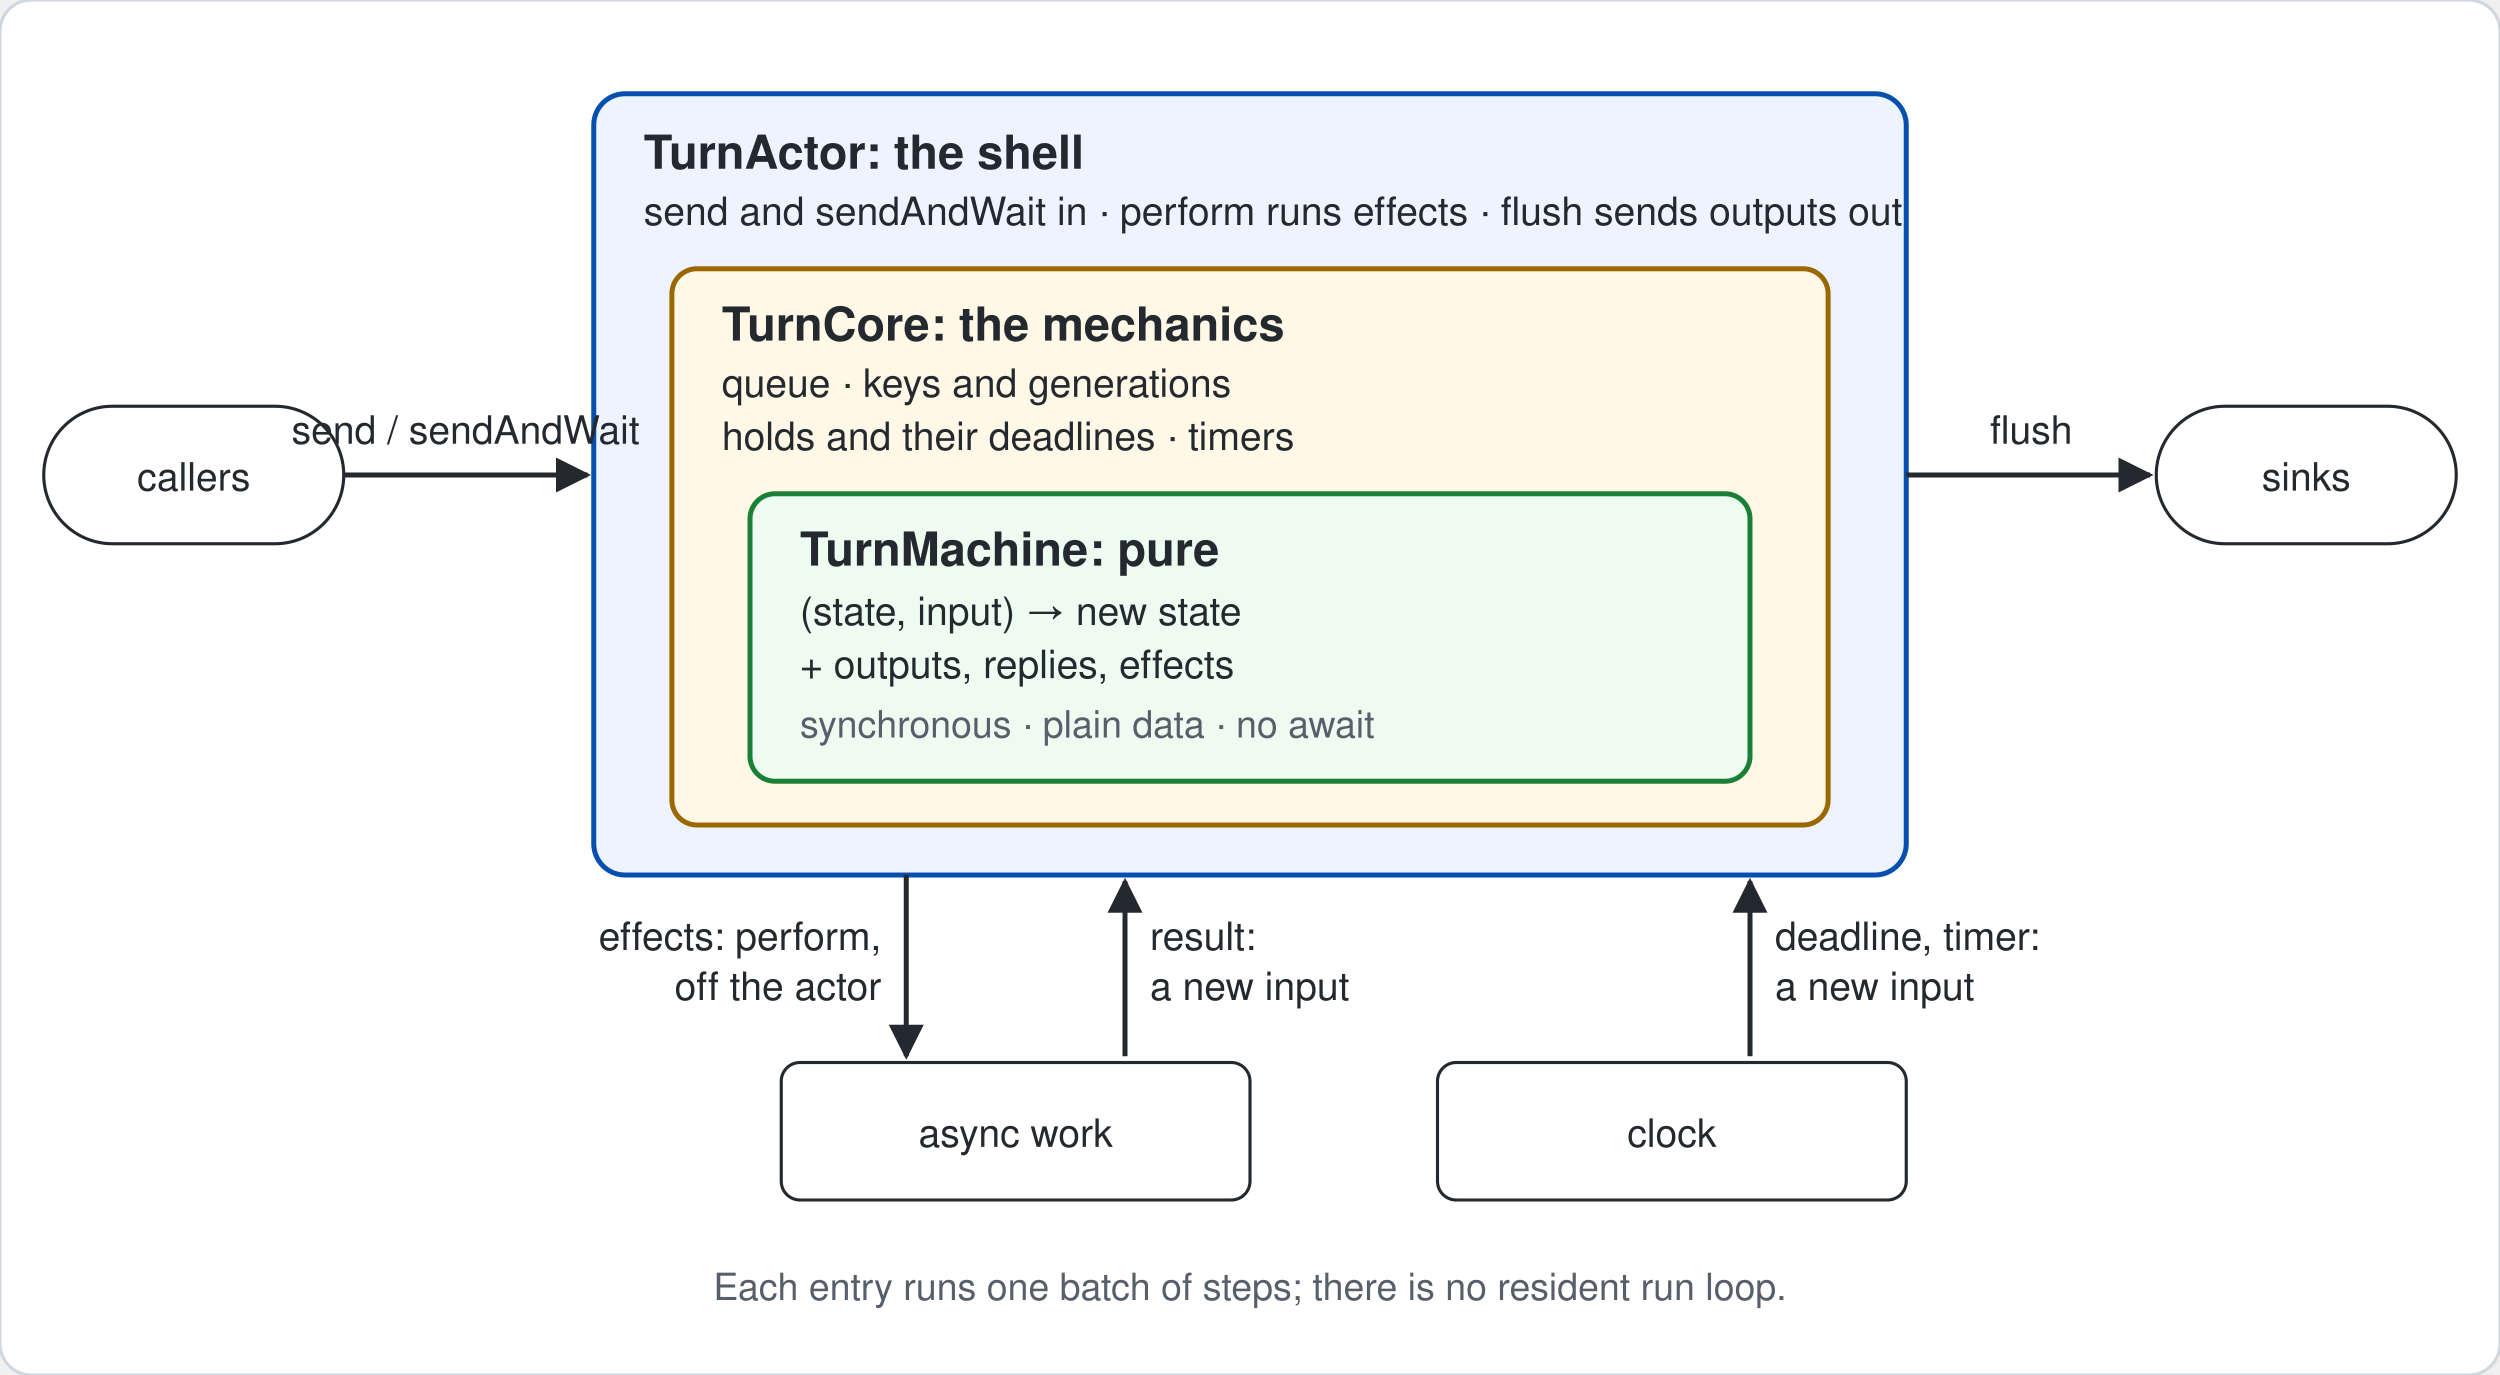
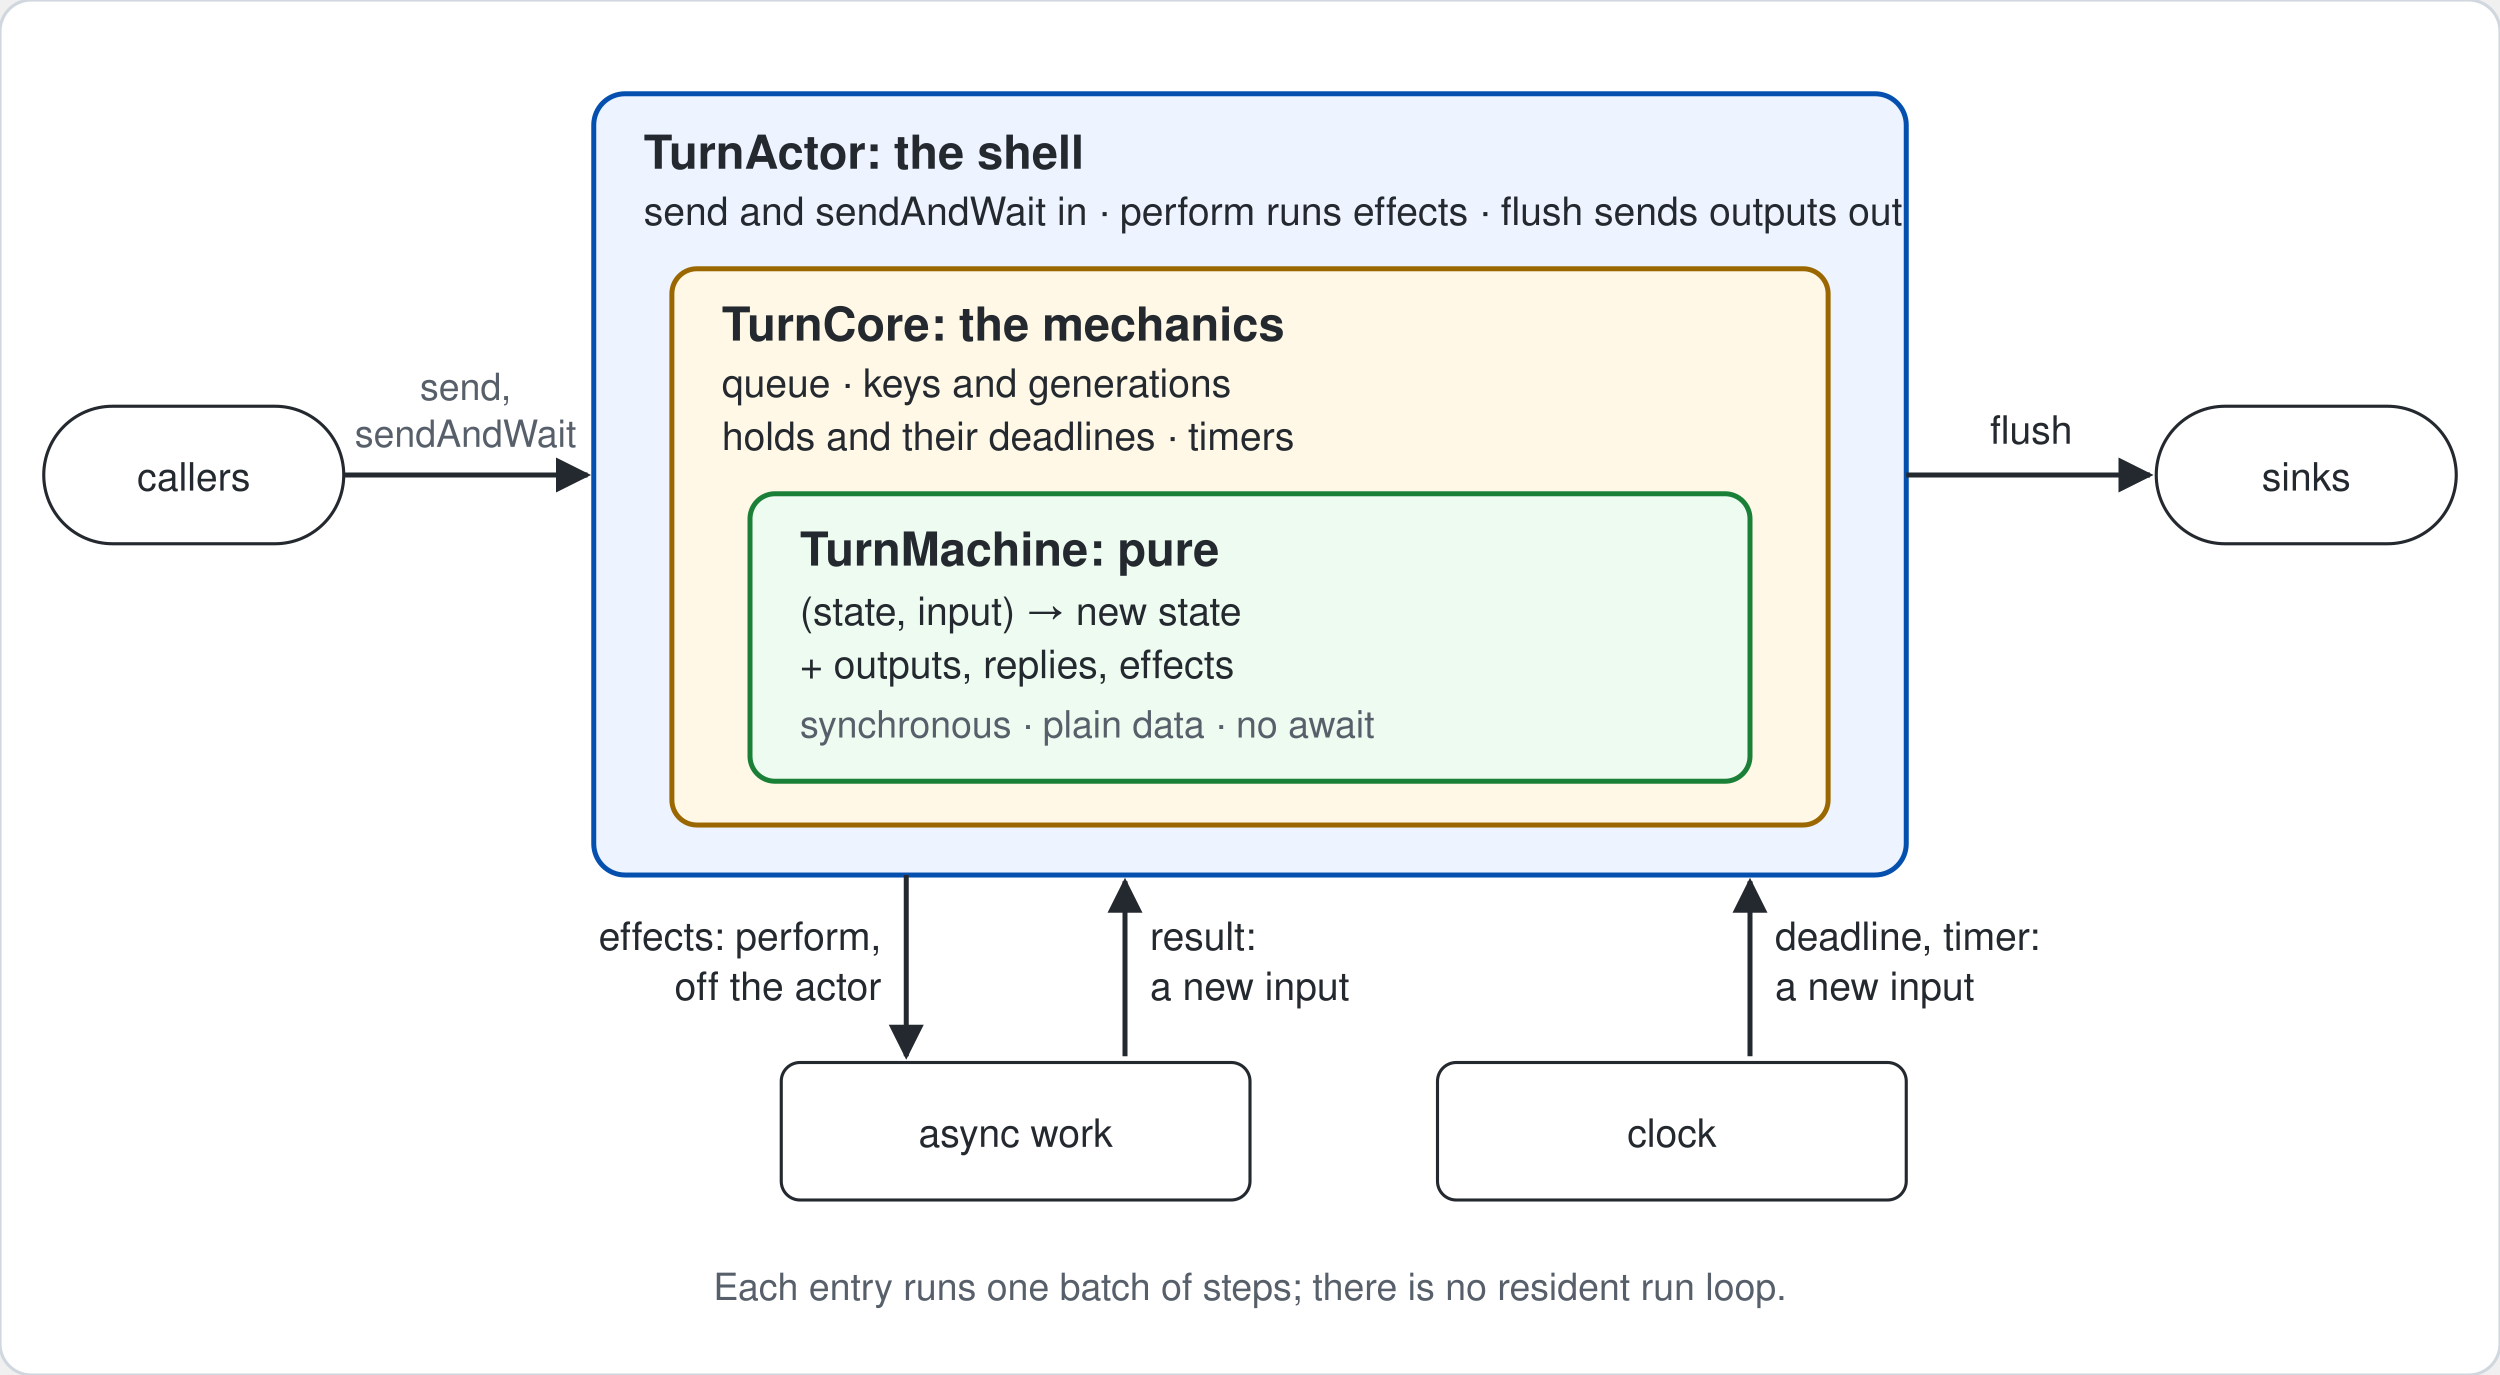
<svg xmlns="http://www.w3.org/2000/svg" viewBox="0 0 800 440" width="800" height="440" role="img" aria-label="How the pieces fit: TurnActor, TurnCore and TurnMachine">
  <defs>
    <marker id="a" viewBox="0 0 10 10" refX="9" refY="5" markerWidth="7" markerHeight="7" orient="auto-start-reverse">
      <path d="M0,0 L10,5 L0,10 z" fill="#24292f" />
    </marker>
  </defs>
  <style>
    text { font-family: -apple-system, "Segoe UI", Helvetica, Arial, "PingFang TC", "Noto Sans CJK TC", sans-serif; fill: #24292f; }
    .t { font-size: 15px; font-weight: 600; }
    .s { font-size: 12.5px; }
    .n { font-size: 12px; fill: #57606a; }
    .l { stroke: #24292f; stroke-width: 1.6; fill: none; marker-end: url(#a); }
  </style>
  <rect x="0" y="0" width="800" height="440" rx="10" fill="#ffffff" stroke="#d0d7de" />
  <rect x="190" y="30" width="420" height="250" rx="10" fill="#eef4ff" stroke="#0550ae" stroke-width="1.6" />
  <text class="t" x="206" y="54">TurnActor: the shell</text>
  <text class="s" x="206" y="72">send and sendAndWait in · perform runs effects · flush sends outputs out</text>
  <rect x="215" y="86" width="370" height="178" rx="8" fill="#fff8e6" stroke="#9a6700" stroke-width="1.6" />
  <text class="t" x="231" y="109">TurnCore: the mechanics</text>
  <text class="s" x="231" y="127">queue · keys and generations</text>
  <text class="s" x="231" y="144">holds and their deadlines · timers</text>
  <rect x="240" y="158" width="320" height="92" rx="8" fill="#eefbf0" stroke="#1a7f37" stroke-width="1.6" />
  <text class="t" x="256" y="181">TurnMachine: pure</text>
  <text class="s" x="256" y="200">(state, input) → new state</text>
  <text class="s" x="256" y="217">+ outputs, replies, effects</text>
  <text class="n" x="256" y="236">synchronous · plain data · no await</text>
  <rect x="14" y="130" width="96" height="44" rx="22" fill="#ffffff" stroke="#24292f" />
  <text class="s" x="62" y="157" text-anchor="middle">callers</text>
  <path class="l" d="M110,152 L188,152" />
-   <text class="s" x="149" y="142" text-anchor="middle">send / sendAndWait</text>
+   <text class="n" x="149" y="128" text-anchor="middle">send,</text>
+   <text class="n" x="149" y="143" text-anchor="middle">sendAndWait</text>
  <rect x="690" y="130" width="96" height="44" rx="22" fill="#ffffff" stroke="#24292f" />
  <text class="s" x="738" y="157" text-anchor="middle">sinks</text>
  <path class="l" d="M610,152 L688,152" />
  <text class="s" x="650" y="142" text-anchor="middle">flush</text>
  <rect x="250" y="340" width="150" height="44" rx="6" fill="#ffffff" stroke="#24292f" />
  <text class="s" x="325" y="367" text-anchor="middle">async work</text>
  <rect x="460" y="340" width="150" height="44" rx="6" fill="#ffffff" stroke="#24292f" />
  <text class="s" x="535" y="367" text-anchor="middle">clock</text>
  <path class="l" d="M290,280 L290,338" />
  <text class="s" x="282" y="304" text-anchor="end">effects: perform,</text>
  <text class="s" x="282" y="320" text-anchor="end">off the actor</text>
  <path class="l" d="M360,338 L360,282" />
  <text class="s" x="368" y="304">result:</text>
  <text class="s" x="368" y="320">a new input</text>
  <path class="l" d="M560,338 L560,282" />
  <text class="s" x="568" y="304">deadline, timer:</text>
  <text class="s" x="568" y="320">a new input</text>
  <text class="n" x="400" y="416" text-anchor="middle">Each entry runs one batch of steps; there is no resident run loop.</text>
</svg>
